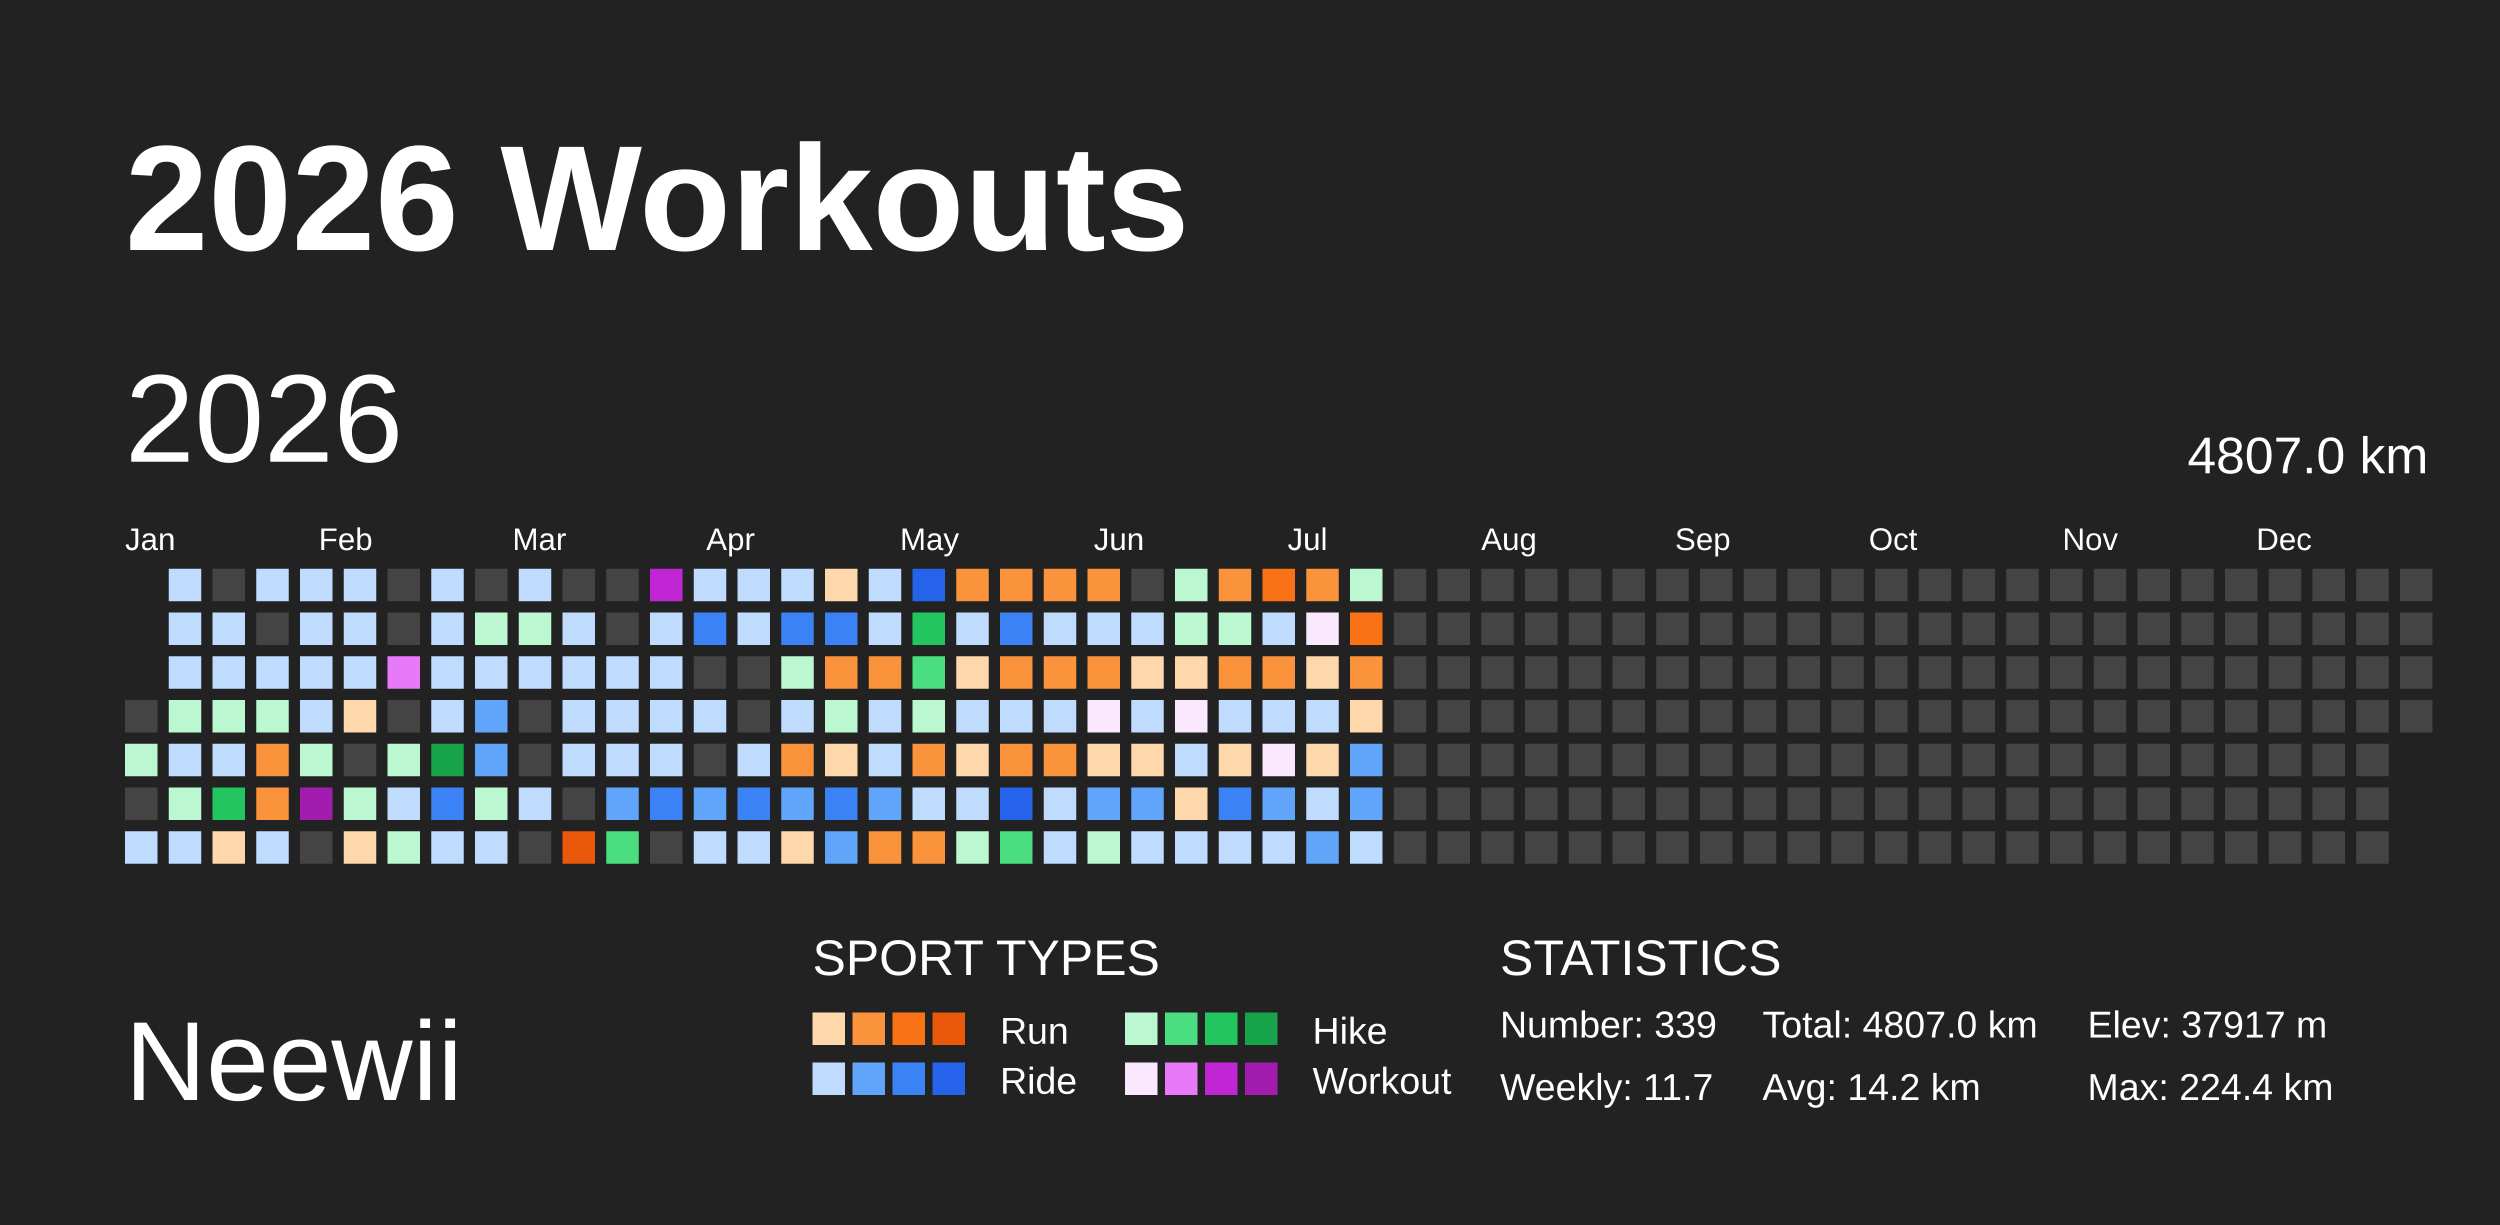
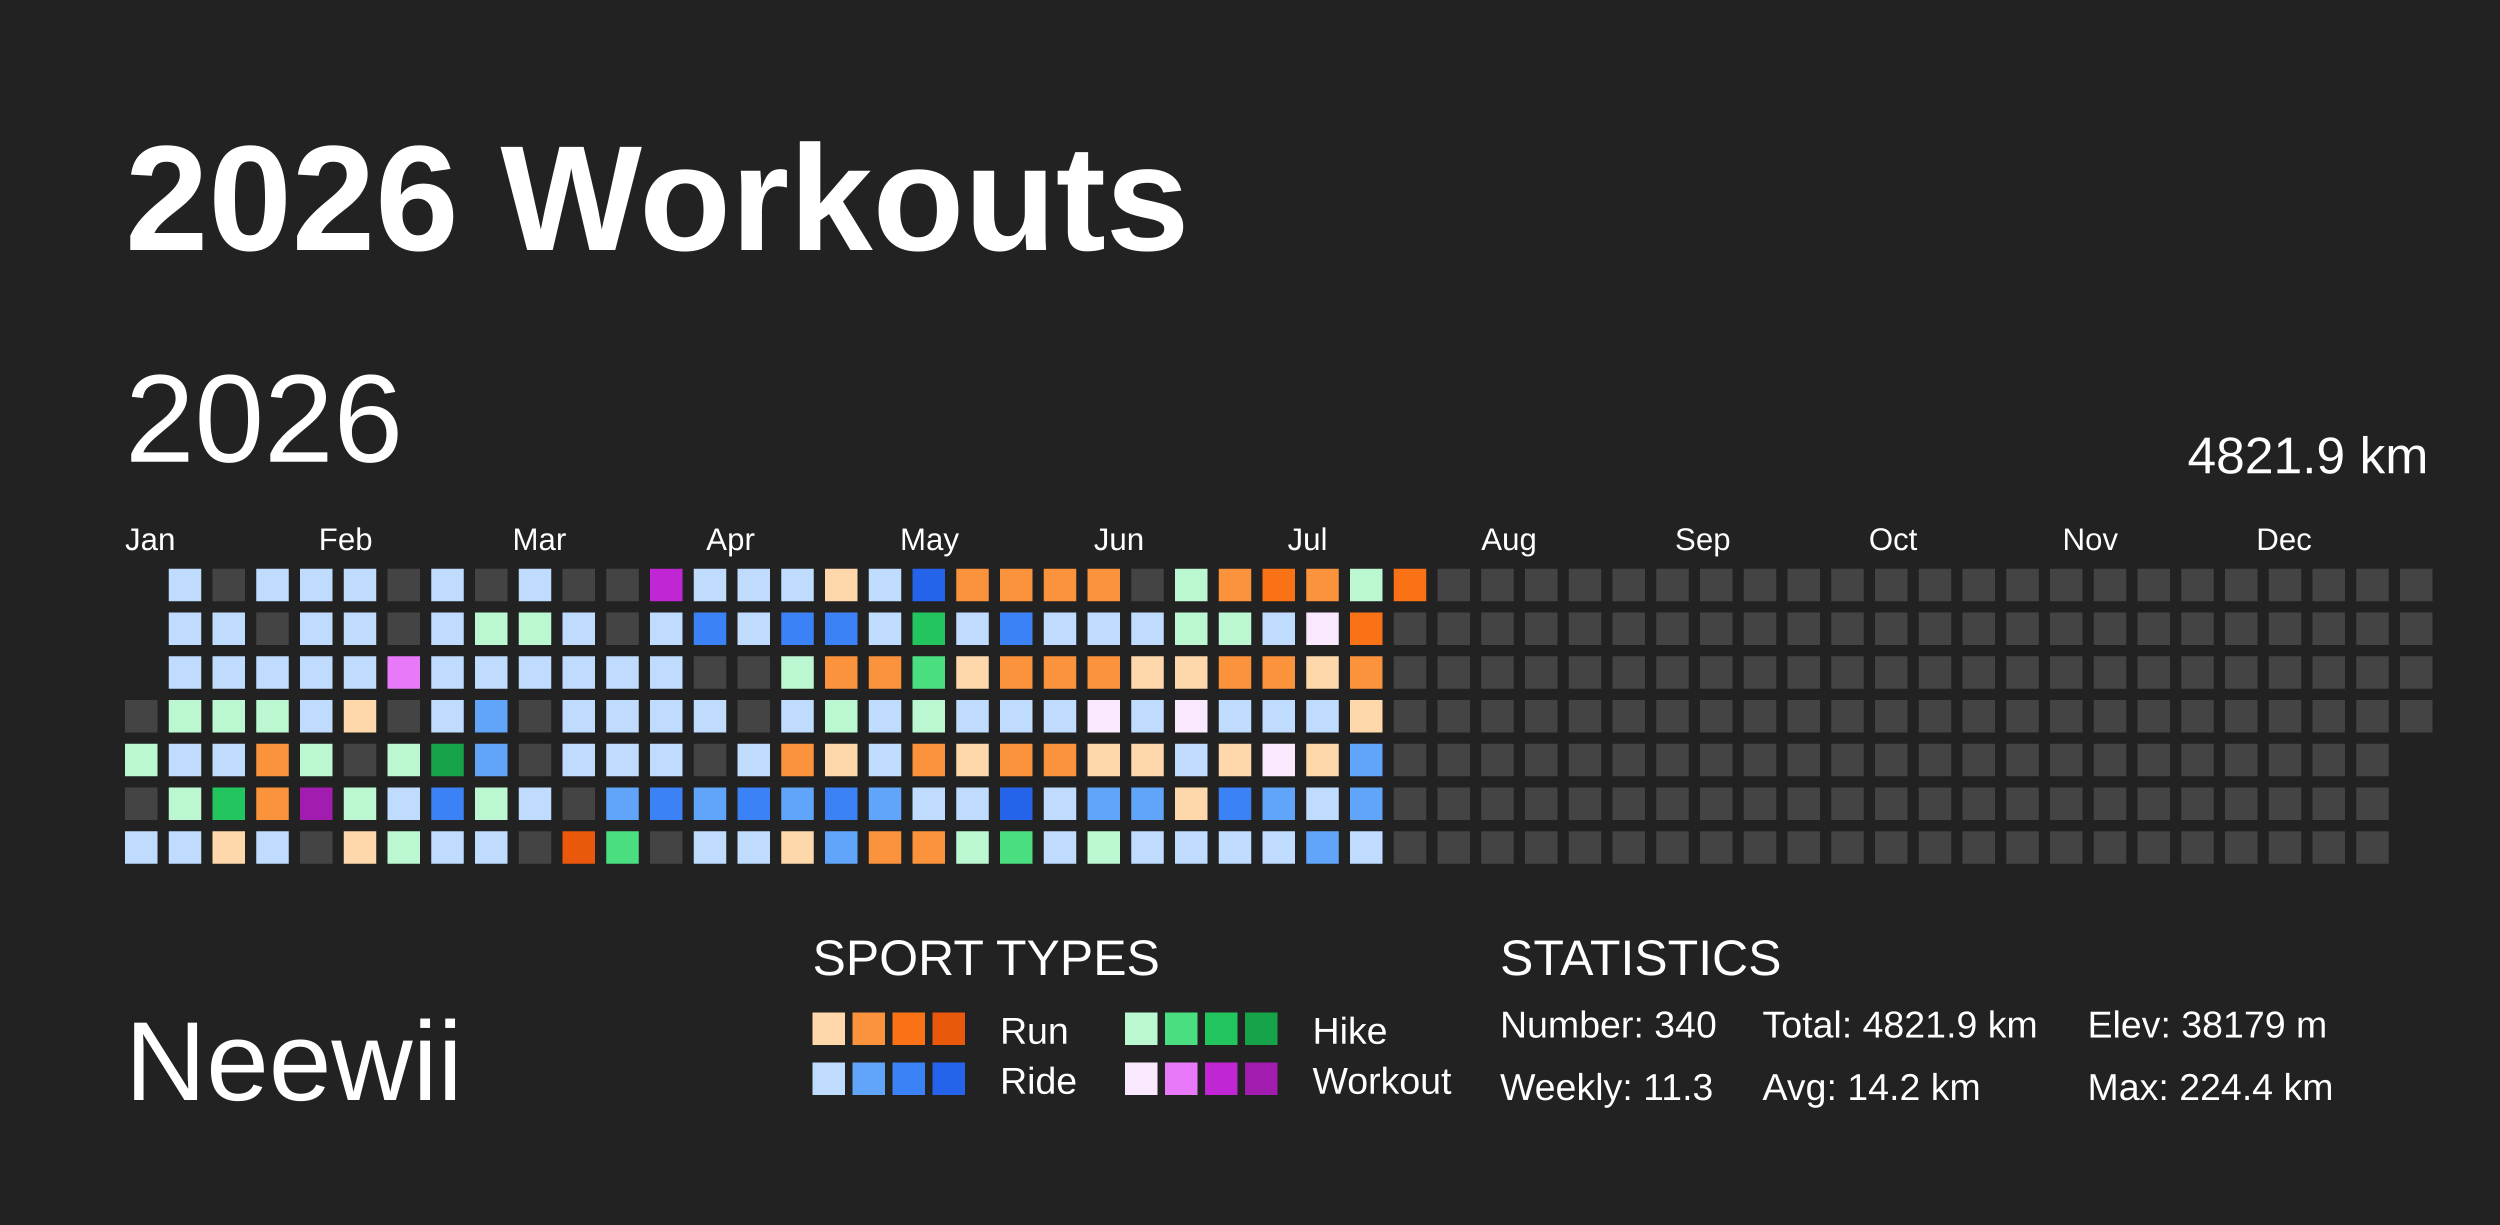
<svg xmlns="http://www.w3.org/2000/svg" baseProfile="full" height="98mm" version="1.1" viewBox="0,0,200,98" width="200mm">
  <defs />
  <rect fill="#222222" height="98" width="200" x="0" y="0" />
  <text fill="#FFFFFF" style="font-size:12px; font-family:Arial; font-weight:bold;" x="10" y="20">2026 Workouts</text>
  <text fill="#FFFFFF" style="font-size:9px; font-family:Arial" x="10" y="88">Neewii</text>
  <text fill="#FFFFFF" style="font-size:4px; font-family:Arial" x="65" y="78">SPORT TYPES</text>
  <rect fill="#fed7aa" height="2.6" width="2.6" x="65.0" y="81" />
  <rect fill="#fb923c" height="2.6" width="2.6" x="68.2" y="81" />
  <rect fill="#f97316" height="2.6" width="2.6" x="71.4" y="81" />
  <rect fill="#ea580c" height="2.6" width="2.6" x="74.6" y="81" />
  <text fill="#FFFFFF" style="font-size:3px; font-family:Arial" x="80" y="83.5">Run</text>
  <rect fill="#bbf7d0" height="2.6" width="2.6" x="90.0" y="81" />
  <rect fill="#4ade80" height="2.6" width="2.6" x="93.2" y="81" />
  <rect fill="#22c55e" height="2.6" width="2.6" x="96.4" y="81" />
  <rect fill="#16a34a" height="2.6" width="2.6" x="99.6" y="81" />
  <text fill="#FFFFFF" style="font-size:3px; font-family:Arial" x="105" y="83.5">Hike</text>
  <rect fill="#bfdbfe" height="2.6" width="2.6" x="65.0" y="85" />
  <rect fill="#60a5fa" height="2.6" width="2.6" x="68.2" y="85" />
  <rect fill="#3b82f6" height="2.6" width="2.6" x="71.4" y="85" />
  <rect fill="#2563eb" height="2.6" width="2.6" x="74.6" y="85" />
  <text fill="#FFFFFF" style="font-size:3px; font-family:Arial" x="80" y="87.5">Ride</text>
  <rect fill="#fae8ff" height="2.6" width="2.6" x="90.0" y="85" />
  <rect fill="#e879f9" height="2.6" width="2.6" x="93.2" y="85" />
  <rect fill="#c026d3" height="2.6" width="2.6" x="96.4" y="85" />
  <rect fill="#a21caf" height="2.6" width="2.6" x="99.6" y="85" />
  <text fill="#FFFFFF" style="font-size:3px; font-family:Arial" x="105" y="87.5">Workout</text>
  <text fill="#FFFFFF" style="font-size:4px; font-family:Arial" x="120" y="78">STATISTICS</text>
-   <text fill="#FFFFFF" style="font-size:3px; font-family:Arial" x="120" y="83">Number: 339</text>
-   <text fill="#FFFFFF" style="font-size:3px; font-family:Arial" x="120" y="88">Weekly: 11.7</text>
-   <text fill="#FFFFFF" style="font-size:3px; font-family:Arial" x="141" y="83">Total: 4807.0 km</text>
+   <text fill="#FFFFFF" style="font-size:3px; font-family:Arial" x="120" y="83">Number: 340</text>
+   <text fill="#FFFFFF" style="font-size:3px; font-family:Arial" x="120" y="88">Weekly: 11.3</text>
+   <text fill="#FFFFFF" style="font-size:3px; font-family:Arial" x="141" y="83">Total: 4821.9 km</text>
  <text fill="#FFFFFF" style="font-size:3px; font-family:Arial" x="141" y="88">Avg: 14.2 km</text>
-   <text fill="#FFFFFF" style="font-size:3px; font-family:Arial" x="167" y="83">Elev: 37917 m</text>
+   <text fill="#FFFFFF" style="font-size:3px; font-family:Arial" x="167" y="83">Elev: 38179 m</text>
  <text fill="#FFFFFF" style="font-size:3px; font-family:Arial" x="167" y="88">Max: 224.4 km</text>
  <text dominant-baseline="hanging" fill="#FFFFFF" style="font-size:10.0px; font-family:Arial;" x="10" y="30">2026</text>
-   <text dominant-baseline="hanging" fill="#FFFFFF" style="font-size:4.125px; font-family:Arial;" x="175" y="35">4807.0 km</text>
+   <text dominant-baseline="hanging" fill="#FFFFFF" style="font-size:4.125px; font-family:Arial;" x="175" y="35">4821.9 km</text>
  <text fill="#FFFFFF" style="font-size:2.5px; font-family:Arial" x="10.0" y="44">Jan</text>
  <text fill="#FFFFFF" style="font-size:2.5px; font-family:Arial" x="25.5" y="44">Feb</text>
  <text fill="#FFFFFF" style="font-size:2.5px; font-family:Arial" x="41.0" y="44">Mar</text>
  <text fill="#FFFFFF" style="font-size:2.5px; font-family:Arial" x="56.5" y="44">Apr</text>
  <text fill="#FFFFFF" style="font-size:2.5px; font-family:Arial" x="72.0" y="44">May</text>
  <text fill="#FFFFFF" style="font-size:2.5px; font-family:Arial" x="87.5" y="44">Jun</text>
  <text fill="#FFFFFF" style="font-size:2.5px; font-family:Arial" x="103.0" y="44">Jul</text>
  <text fill="#FFFFFF" style="font-size:2.5px; font-family:Arial" x="118.5" y="44">Aug</text>
  <text fill="#FFFFFF" style="font-size:2.5px; font-family:Arial" x="134.0" y="44">Sep</text>
  <text fill="#FFFFFF" style="font-size:2.5px; font-family:Arial" x="149.5" y="44">Oct</text>
  <text fill="#FFFFFF" style="font-size:2.5px; font-family:Arial" x="165.0" y="44">Nov</text>
  <text fill="#FFFFFF" style="font-size:2.5px; font-family:Arial" x="180.5" y="44">Dec</text>
  <rect fill="#444444" height="2.6" width="2.6" x="10.0" y="56.0" />
  <rect fill="#bbf7d0" height="2.6" width="2.6" x="10.0" y="59.5" />
  <rect fill="#444444" height="2.6" width="2.6" x="10.0" y="63.0" />
  <rect fill="#bfdbfe" height="2.6" width="2.6" x="10.0" y="66.5" />
  <rect fill="#bfdbfe" height="2.6" width="2.6" x="13.5" y="45.5" />
  <rect fill="#bfdbfe" height="2.6" width="2.6" x="13.5" y="49.0" />
  <rect fill="#bfdbfe" height="2.6" width="2.6" x="13.5" y="52.5" />
  <rect fill="#bbf7d0" height="2.6" width="2.6" x="13.5" y="56.0" />
  <rect fill="#bfdbfe" height="2.6" width="2.6" x="13.5" y="59.5" />
  <rect fill="#bbf7d0" height="2.6" width="2.6" x="13.5" y="63.0" />
  <rect fill="#bfdbfe" height="2.6" width="2.6" x="13.5" y="66.5" />
  <rect fill="#444444" height="2.6" width="2.6" x="17.0" y="45.5" />
  <rect fill="#bfdbfe" height="2.6" width="2.6" x="17.0" y="49.0" />
  <rect fill="#bfdbfe" height="2.6" width="2.6" x="17.0" y="52.5" />
  <rect fill="#bbf7d0" height="2.6" width="2.6" x="17.0" y="56.0" />
  <rect fill="#bfdbfe" height="2.6" width="2.6" x="17.0" y="59.5" />
  <rect fill="#22c55e" height="2.6" width="2.6" x="17.0" y="63.0" />
  <rect fill="#fed7aa" height="2.6" width="2.6" x="17.0" y="66.5" />
  <rect fill="#bfdbfe" height="2.6" width="2.6" x="20.5" y="45.5" />
  <rect fill="#444444" height="2.6" width="2.6" x="20.5" y="49.0" />
  <rect fill="#bfdbfe" height="2.6" width="2.6" x="20.5" y="52.5" />
  <rect fill="#bbf7d0" height="2.6" width="2.6" x="20.5" y="56.0" />
  <rect fill="#fb923c" height="2.6" width="2.6" x="20.5" y="59.5" />
  <rect fill="#fb923c" height="2.6" width="2.6" x="20.5" y="63.0" />
  <rect fill="#bfdbfe" height="2.6" width="2.6" x="20.5" y="66.5" />
  <rect fill="#bfdbfe" height="2.6" width="2.6" x="24.0" y="45.5" />
  <rect fill="#bfdbfe" height="2.6" width="2.6" x="24.0" y="49.0" />
  <rect fill="#bfdbfe" height="2.6" width="2.6" x="24.0" y="52.5" />
  <rect fill="#bfdbfe" height="2.6" width="2.6" x="24.0" y="56.0" />
  <rect fill="#bbf7d0" height="2.6" width="2.6" x="24.0" y="59.5" />
  <rect fill="#a21caf" height="2.6" width="2.6" x="24.0" y="63.0" />
  <rect fill="#444444" height="2.6" width="2.6" x="24.0" y="66.5" />
  <rect fill="#bfdbfe" height="2.6" width="2.6" x="27.5" y="45.5" />
  <rect fill="#bfdbfe" height="2.6" width="2.6" x="27.5" y="49.0" />
  <rect fill="#bfdbfe" height="2.6" width="2.6" x="27.5" y="52.5" />
  <rect fill="#fed7aa" height="2.6" width="2.6" x="27.5" y="56.0" />
  <rect fill="#444444" height="2.6" width="2.6" x="27.5" y="59.5" />
  <rect fill="#bbf7d0" height="2.6" width="2.6" x="27.5" y="63.0" />
  <rect fill="#fed7aa" height="2.6" width="2.6" x="27.5" y="66.5" />
  <rect fill="#444444" height="2.6" width="2.6" x="31.0" y="45.5" />
  <rect fill="#444444" height="2.6" width="2.6" x="31.0" y="49.0" />
  <rect fill="#e879f9" height="2.6" width="2.6" x="31.0" y="52.5" />
  <rect fill="#444444" height="2.6" width="2.6" x="31.0" y="56.0" />
  <rect fill="#bbf7d0" height="2.6" width="2.6" x="31.0" y="59.5" />
  <rect fill="#bfdbfe" height="2.6" width="2.6" x="31.0" y="63.0" />
  <rect fill="#bbf7d0" height="2.6" width="2.6" x="31.0" y="66.5" />
  <rect fill="#bfdbfe" height="2.6" width="2.6" x="34.5" y="45.5" />
  <rect fill="#bfdbfe" height="2.6" width="2.6" x="34.5" y="49.0" />
  <rect fill="#bfdbfe" height="2.6" width="2.6" x="34.5" y="52.5" />
  <rect fill="#bfdbfe" height="2.6" width="2.6" x="34.5" y="56.0" />
  <rect fill="#16a34a" height="2.6" width="2.6" x="34.5" y="59.5" />
  <rect fill="#3b82f6" height="2.6" width="2.6" x="34.5" y="63.0" />
  <rect fill="#bfdbfe" height="2.6" width="2.6" x="34.5" y="66.5" />
  <rect fill="#444444" height="2.6" width="2.6" x="38.0" y="45.5" />
  <rect fill="#bbf7d0" height="2.6" width="2.6" x="38.0" y="49.0" />
  <rect fill="#bfdbfe" height="2.6" width="2.6" x="38.0" y="52.5" />
  <rect fill="#60a5fa" height="2.6" width="2.6" x="38.0" y="56.0" />
  <rect fill="#60a5fa" height="2.6" width="2.6" x="38.0" y="59.5" />
  <rect fill="#bbf7d0" height="2.6" width="2.6" x="38.0" y="63.0" />
  <rect fill="#bfdbfe" height="2.6" width="2.6" x="38.0" y="66.5" />
  <rect fill="#bfdbfe" height="2.6" width="2.6" x="41.5" y="45.5" />
  <rect fill="#bbf7d0" height="2.6" width="2.6" x="41.5" y="49.0" />
  <rect fill="#bfdbfe" height="2.6" width="2.6" x="41.5" y="52.5" />
  <rect fill="#444444" height="2.6" width="2.6" x="41.5" y="56.0" />
  <rect fill="#444444" height="2.6" width="2.6" x="41.5" y="59.5" />
  <rect fill="#bfdbfe" height="2.6" width="2.6" x="41.5" y="63.0" />
  <rect fill="#444444" height="2.6" width="2.6" x="41.5" y="66.5" />
  <rect fill="#444444" height="2.6" width="2.6" x="45.0" y="45.5" />
  <rect fill="#bfdbfe" height="2.6" width="2.6" x="45.0" y="49.0" />
  <rect fill="#bfdbfe" height="2.6" width="2.6" x="45.0" y="52.5" />
  <rect fill="#bfdbfe" height="2.6" width="2.6" x="45.0" y="56.0" />
  <rect fill="#bfdbfe" height="2.6" width="2.6" x="45.0" y="59.5" />
  <rect fill="#444444" height="2.6" width="2.6" x="45.0" y="63.0" />
  <rect fill="#ea580c" height="2.6" width="2.6" x="45.0" y="66.5" />
  <rect fill="#444444" height="2.6" width="2.6" x="48.5" y="45.5" />
  <rect fill="#444444" height="2.6" width="2.6" x="48.5" y="49.0" />
  <rect fill="#bfdbfe" height="2.6" width="2.6" x="48.5" y="52.5" />
  <rect fill="#bfdbfe" height="2.6" width="2.6" x="48.5" y="56.0" />
  <rect fill="#bfdbfe" height="2.6" width="2.6" x="48.5" y="59.5" />
  <rect fill="#60a5fa" height="2.6" width="2.6" x="48.5" y="63.0" />
  <rect fill="#4ade80" height="2.6" width="2.6" x="48.5" y="66.5" />
  <rect fill="#c026d3" height="2.6" width="2.6" x="52.0" y="45.5" />
  <rect fill="#bfdbfe" height="2.6" width="2.6" x="52.0" y="49.0" />
  <rect fill="#bfdbfe" height="2.6" width="2.6" x="52.0" y="52.5" />
  <rect fill="#bfdbfe" height="2.6" width="2.6" x="52.0" y="56.0" />
  <rect fill="#bfdbfe" height="2.6" width="2.6" x="52.0" y="59.5" />
  <rect fill="#3b82f6" height="2.6" width="2.6" x="52.0" y="63.0" />
  <rect fill="#444444" height="2.6" width="2.6" x="52.0" y="66.5" />
  <rect fill="#bfdbfe" height="2.6" width="2.6" x="55.5" y="45.5" />
  <rect fill="#3b82f6" height="2.6" width="2.6" x="55.5" y="49.0" />
  <rect fill="#444444" height="2.6" width="2.6" x="55.5" y="52.5" />
  <rect fill="#bfdbfe" height="2.6" width="2.6" x="55.5" y="56.0" />
  <rect fill="#444444" height="2.6" width="2.6" x="55.5" y="59.5" />
  <rect fill="#60a5fa" height="2.6" width="2.6" x="55.5" y="63.0" />
  <rect fill="#bfdbfe" height="2.6" width="2.6" x="55.5" y="66.5" />
  <rect fill="#bfdbfe" height="2.6" width="2.6" x="59.0" y="45.5" />
  <rect fill="#bfdbfe" height="2.6" width="2.6" x="59.0" y="49.0" />
  <rect fill="#444444" height="2.6" width="2.6" x="59.0" y="52.5" />
  <rect fill="#444444" height="2.6" width="2.6" x="59.0" y="56.0" />
  <rect fill="#bfdbfe" height="2.6" width="2.6" x="59.0" y="59.5" />
  <rect fill="#3b82f6" height="2.6" width="2.6" x="59.0" y="63.0" />
  <rect fill="#bfdbfe" height="2.6" width="2.6" x="59.0" y="66.5" />
  <rect fill="#bfdbfe" height="2.6" width="2.6" x="62.5" y="45.5" />
  <rect fill="#3b82f6" height="2.6" width="2.6" x="62.5" y="49.0" />
  <rect fill="#bbf7d0" height="2.6" width="2.6" x="62.5" y="52.5" />
  <rect fill="#bfdbfe" height="2.6" width="2.6" x="62.5" y="56.0" />
  <rect fill="#fb923c" height="2.6" width="2.6" x="62.5" y="59.5" />
  <rect fill="#60a5fa" height="2.6" width="2.6" x="62.5" y="63.0" />
  <rect fill="#fed7aa" height="2.6" width="2.6" x="62.5" y="66.5" />
  <rect fill="#fed7aa" height="2.6" width="2.6" x="66.0" y="45.5" />
  <rect fill="#3b82f6" height="2.6" width="2.6" x="66.0" y="49.0" />
  <rect fill="#fb923c" height="2.6" width="2.6" x="66.0" y="52.5" />
  <rect fill="#bbf7d0" height="2.6" width="2.6" x="66.0" y="56.0" />
  <rect fill="#fed7aa" height="2.6" width="2.6" x="66.0" y="59.5" />
  <rect fill="#3b82f6" height="2.6" width="2.6" x="66.0" y="63.0" />
  <rect fill="#60a5fa" height="2.6" width="2.6" x="66.0" y="66.5" />
  <rect fill="#bfdbfe" height="2.6" width="2.6" x="69.5" y="45.5" />
  <rect fill="#bfdbfe" height="2.6" width="2.6" x="69.5" y="49.0" />
  <rect fill="#fb923c" height="2.6" width="2.6" x="69.5" y="52.5" />
  <rect fill="#bfdbfe" height="2.6" width="2.6" x="69.5" y="56.0" />
  <rect fill="#bfdbfe" height="2.6" width="2.6" x="69.5" y="59.5" />
  <rect fill="#60a5fa" height="2.6" width="2.6" x="69.5" y="63.0" />
  <rect fill="#fb923c" height="2.6" width="2.6" x="69.5" y="66.5" />
  <rect fill="#2563eb" height="2.6" width="2.6" x="73.0" y="45.5" />
  <rect fill="#22c55e" height="2.6" width="2.6" x="73.0" y="49.0" />
  <rect fill="#4ade80" height="2.6" width="2.6" x="73.0" y="52.5" />
  <rect fill="#bbf7d0" height="2.6" width="2.6" x="73.0" y="56.0" />
  <rect fill="#fb923c" height="2.6" width="2.6" x="73.0" y="59.5" />
  <rect fill="#bfdbfe" height="2.6" width="2.6" x="73.0" y="63.0" />
  <rect fill="#fb923c" height="2.6" width="2.6" x="73.0" y="66.5" />
  <rect fill="#fb923c" height="2.6" width="2.6" x="76.5" y="45.5" />
  <rect fill="#bfdbfe" height="2.6" width="2.6" x="76.5" y="49.0" />
  <rect fill="#fed7aa" height="2.6" width="2.6" x="76.5" y="52.5" />
  <rect fill="#bfdbfe" height="2.6" width="2.6" x="76.5" y="56.0" />
  <rect fill="#fed7aa" height="2.6" width="2.6" x="76.5" y="59.5" />
  <rect fill="#bfdbfe" height="2.6" width="2.6" x="76.5" y="63.0" />
  <rect fill="#bbf7d0" height="2.6" width="2.6" x="76.5" y="66.5" />
  <rect fill="#fb923c" height="2.6" width="2.6" x="80.0" y="45.5" />
  <rect fill="#3b82f6" height="2.6" width="2.6" x="80.0" y="49.0" />
  <rect fill="#fb923c" height="2.6" width="2.6" x="80.0" y="52.5" />
  <rect fill="#bfdbfe" height="2.6" width="2.6" x="80.0" y="56.0" />
  <rect fill="#fb923c" height="2.6" width="2.6" x="80.0" y="59.5" />
  <rect fill="#2563eb" height="2.6" width="2.6" x="80.0" y="63.0" />
  <rect fill="#4ade80" height="2.6" width="2.6" x="80.0" y="66.5" />
  <rect fill="#fb923c" height="2.6" width="2.6" x="83.5" y="45.5" />
  <rect fill="#bfdbfe" height="2.6" width="2.6" x="83.5" y="49.0" />
  <rect fill="#fb923c" height="2.6" width="2.6" x="83.5" y="52.5" />
  <rect fill="#bfdbfe" height="2.6" width="2.6" x="83.5" y="56.0" />
  <rect fill="#fb923c" height="2.6" width="2.6" x="83.5" y="59.5" />
  <rect fill="#bfdbfe" height="2.6" width="2.6" x="83.5" y="63.0" />
  <rect fill="#bfdbfe" height="2.6" width="2.6" x="83.5" y="66.5" />
  <rect fill="#fb923c" height="2.6" width="2.6" x="87.0" y="45.5" />
  <rect fill="#bfdbfe" height="2.6" width="2.6" x="87.0" y="49.0" />
  <rect fill="#fb923c" height="2.6" width="2.6" x="87.0" y="52.5" />
  <rect fill="#fae8ff" height="2.6" width="2.6" x="87.0" y="56.0" />
  <rect fill="#fed7aa" height="2.6" width="2.6" x="87.0" y="59.5" />
  <rect fill="#60a5fa" height="2.6" width="2.6" x="87.0" y="63.0" />
  <rect fill="#bbf7d0" height="2.6" width="2.6" x="87.0" y="66.5" />
  <rect fill="#444444" height="2.6" width="2.6" x="90.5" y="45.5" />
  <rect fill="#bfdbfe" height="2.6" width="2.6" x="90.5" y="49.0" />
  <rect fill="#fed7aa" height="2.6" width="2.6" x="90.5" y="52.5" />
  <rect fill="#bfdbfe" height="2.6" width="2.6" x="90.5" y="56.0" />
  <rect fill="#fed7aa" height="2.6" width="2.6" x="90.5" y="59.5" />
  <rect fill="#60a5fa" height="2.6" width="2.6" x="90.5" y="63.0" />
  <rect fill="#bfdbfe" height="2.6" width="2.6" x="90.5" y="66.5" />
  <rect fill="#bbf7d0" height="2.6" width="2.6" x="94.0" y="45.5" />
  <rect fill="#bbf7d0" height="2.6" width="2.6" x="94.0" y="49.0" />
  <rect fill="#fed7aa" height="2.6" width="2.6" x="94.0" y="52.5" />
  <rect fill="#fae8ff" height="2.6" width="2.6" x="94.0" y="56.0" />
  <rect fill="#bfdbfe" height="2.6" width="2.6" x="94.0" y="59.5" />
  <rect fill="#fed7aa" height="2.6" width="2.6" x="94.0" y="63.0" />
  <rect fill="#bfdbfe" height="2.6" width="2.6" x="94.0" y="66.5" />
  <rect fill="#fb923c" height="2.6" width="2.6" x="97.5" y="45.5" />
  <rect fill="#bbf7d0" height="2.6" width="2.6" x="97.5" y="49.0" />
  <rect fill="#fb923c" height="2.6" width="2.6" x="97.5" y="52.5" />
  <rect fill="#bfdbfe" height="2.6" width="2.6" x="97.5" y="56.0" />
  <rect fill="#fed7aa" height="2.6" width="2.6" x="97.5" y="59.5" />
  <rect fill="#3b82f6" height="2.6" width="2.6" x="97.5" y="63.0" />
  <rect fill="#bfdbfe" height="2.6" width="2.6" x="97.5" y="66.5" />
  <rect fill="#f97316" height="2.6" width="2.6" x="101.0" y="45.5" />
  <rect fill="#bfdbfe" height="2.6" width="2.6" x="101.0" y="49.0" />
  <rect fill="#fb923c" height="2.6" width="2.6" x="101.0" y="52.5" />
  <rect fill="#bfdbfe" height="2.6" width="2.6" x="101.0" y="56.0" />
  <rect fill="#fae8ff" height="2.6" width="2.6" x="101.0" y="59.5" />
  <rect fill="#60a5fa" height="2.6" width="2.6" x="101.0" y="63.0" />
  <rect fill="#bfdbfe" height="2.6" width="2.6" x="101.0" y="66.5" />
  <rect fill="#fb923c" height="2.6" width="2.6" x="104.5" y="45.5" />
  <rect fill="#fae8ff" height="2.6" width="2.6" x="104.5" y="49.0" />
  <rect fill="#fed7aa" height="2.6" width="2.6" x="104.5" y="52.5" />
  <rect fill="#bfdbfe" height="2.6" width="2.6" x="104.5" y="56.0" />
  <rect fill="#fed7aa" height="2.6" width="2.6" x="104.5" y="59.5" />
  <rect fill="#bfdbfe" height="2.6" width="2.6" x="104.5" y="63.0" />
  <rect fill="#60a5fa" height="2.6" width="2.6" x="104.5" y="66.5" />
  <rect fill="#bbf7d0" height="2.6" width="2.6" x="108.0" y="45.5" />
  <rect fill="#f97316" height="2.6" width="2.6" x="108.0" y="49.0" />
  <rect fill="#fb923c" height="2.6" width="2.6" x="108.0" y="52.5" />
  <rect fill="#fed7aa" height="2.6" width="2.6" x="108.0" y="56.0" />
  <rect fill="#60a5fa" height="2.6" width="2.6" x="108.0" y="59.5" />
  <rect fill="#60a5fa" height="2.6" width="2.6" x="108.0" y="63.0" />
  <rect fill="#bfdbfe" height="2.6" width="2.6" x="108.0" y="66.5" />
-   <rect fill="#444444" height="2.6" width="2.6" x="111.5" y="45.5" />
+   <rect fill="#f97316" height="2.6" width="2.6" x="111.5" y="45.5" />
  <rect fill="#444444" height="2.6" width="2.6" x="111.5" y="49.0" />
  <rect fill="#444444" height="2.6" width="2.6" x="111.5" y="52.5" />
  <rect fill="#444444" height="2.6" width="2.6" x="111.5" y="56.0" />
  <rect fill="#444444" height="2.6" width="2.6" x="111.5" y="59.5" />
  <rect fill="#444444" height="2.6" width="2.6" x="111.5" y="63.0" />
  <rect fill="#444444" height="2.6" width="2.6" x="111.5" y="66.5" />
  <rect fill="#444444" height="2.6" width="2.6" x="115.0" y="45.5" />
  <rect fill="#444444" height="2.6" width="2.6" x="115.0" y="49.0" />
  <rect fill="#444444" height="2.6" width="2.6" x="115.0" y="52.5" />
  <rect fill="#444444" height="2.6" width="2.6" x="115.0" y="56.0" />
  <rect fill="#444444" height="2.6" width="2.6" x="115.0" y="59.5" />
  <rect fill="#444444" height="2.6" width="2.6" x="115.0" y="63.0" />
  <rect fill="#444444" height="2.6" width="2.6" x="115.0" y="66.5" />
  <rect fill="#444444" height="2.6" width="2.6" x="118.5" y="45.5" />
  <rect fill="#444444" height="2.6" width="2.6" x="118.5" y="49.0" />
  <rect fill="#444444" height="2.6" width="2.6" x="118.5" y="52.5" />
  <rect fill="#444444" height="2.6" width="2.6" x="118.5" y="56.0" />
  <rect fill="#444444" height="2.6" width="2.6" x="118.5" y="59.5" />
  <rect fill="#444444" height="2.6" width="2.6" x="118.5" y="63.0" />
  <rect fill="#444444" height="2.6" width="2.6" x="118.5" y="66.5" />
  <rect fill="#444444" height="2.6" width="2.6" x="122.0" y="45.5" />
  <rect fill="#444444" height="2.6" width="2.6" x="122.0" y="49.0" />
  <rect fill="#444444" height="2.6" width="2.6" x="122.0" y="52.5" />
  <rect fill="#444444" height="2.6" width="2.6" x="122.0" y="56.0" />
  <rect fill="#444444" height="2.6" width="2.6" x="122.0" y="59.5" />
  <rect fill="#444444" height="2.6" width="2.6" x="122.0" y="63.0" />
  <rect fill="#444444" height="2.6" width="2.6" x="122.0" y="66.5" />
  <rect fill="#444444" height="2.6" width="2.6" x="125.5" y="45.5" />
  <rect fill="#444444" height="2.6" width="2.6" x="125.5" y="49.0" />
  <rect fill="#444444" height="2.6" width="2.6" x="125.5" y="52.5" />
  <rect fill="#444444" height="2.6" width="2.6" x="125.5" y="56.0" />
  <rect fill="#444444" height="2.6" width="2.6" x="125.5" y="59.5" />
  <rect fill="#444444" height="2.6" width="2.6" x="125.5" y="63.0" />
  <rect fill="#444444" height="2.6" width="2.6" x="125.5" y="66.5" />
  <rect fill="#444444" height="2.6" width="2.6" x="129.0" y="45.5" />
  <rect fill="#444444" height="2.6" width="2.6" x="129.0" y="49.0" />
  <rect fill="#444444" height="2.6" width="2.6" x="129.0" y="52.5" />
  <rect fill="#444444" height="2.6" width="2.6" x="129.0" y="56.0" />
  <rect fill="#444444" height="2.6" width="2.6" x="129.0" y="59.5" />
  <rect fill="#444444" height="2.6" width="2.6" x="129.0" y="63.0" />
  <rect fill="#444444" height="2.6" width="2.6" x="129.0" y="66.5" />
  <rect fill="#444444" height="2.6" width="2.6" x="132.5" y="45.5" />
  <rect fill="#444444" height="2.6" width="2.6" x="132.5" y="49.0" />
  <rect fill="#444444" height="2.6" width="2.6" x="132.5" y="52.5" />
  <rect fill="#444444" height="2.6" width="2.6" x="132.5" y="56.0" />
  <rect fill="#444444" height="2.6" width="2.6" x="132.5" y="59.5" />
  <rect fill="#444444" height="2.6" width="2.6" x="132.5" y="63.0" />
  <rect fill="#444444" height="2.6" width="2.6" x="132.5" y="66.5" />
  <rect fill="#444444" height="2.6" width="2.6" x="136.0" y="45.5" />
  <rect fill="#444444" height="2.6" width="2.6" x="136.0" y="49.0" />
  <rect fill="#444444" height="2.6" width="2.6" x="136.0" y="52.5" />
  <rect fill="#444444" height="2.6" width="2.6" x="136.0" y="56.0" />
  <rect fill="#444444" height="2.6" width="2.6" x="136.0" y="59.5" />
  <rect fill="#444444" height="2.6" width="2.6" x="136.0" y="63.0" />
  <rect fill="#444444" height="2.6" width="2.6" x="136.0" y="66.5" />
  <rect fill="#444444" height="2.6" width="2.6" x="139.5" y="45.5" />
  <rect fill="#444444" height="2.6" width="2.6" x="139.5" y="49.0" />
  <rect fill="#444444" height="2.6" width="2.6" x="139.5" y="52.5" />
  <rect fill="#444444" height="2.6" width="2.6" x="139.5" y="56.0" />
  <rect fill="#444444" height="2.6" width="2.6" x="139.5" y="59.5" />
  <rect fill="#444444" height="2.6" width="2.6" x="139.5" y="63.0" />
  <rect fill="#444444" height="2.6" width="2.6" x="139.5" y="66.5" />
  <rect fill="#444444" height="2.6" width="2.6" x="143.0" y="45.5" />
  <rect fill="#444444" height="2.6" width="2.6" x="143.0" y="49.0" />
  <rect fill="#444444" height="2.6" width="2.6" x="143.0" y="52.5" />
  <rect fill="#444444" height="2.6" width="2.6" x="143.0" y="56.0" />
  <rect fill="#444444" height="2.6" width="2.6" x="143.0" y="59.5" />
  <rect fill="#444444" height="2.6" width="2.6" x="143.0" y="63.0" />
  <rect fill="#444444" height="2.6" width="2.6" x="143.0" y="66.5" />
  <rect fill="#444444" height="2.6" width="2.6" x="146.5" y="45.5" />
  <rect fill="#444444" height="2.6" width="2.6" x="146.5" y="49.0" />
  <rect fill="#444444" height="2.6" width="2.6" x="146.5" y="52.5" />
  <rect fill="#444444" height="2.6" width="2.6" x="146.5" y="56.0" />
  <rect fill="#444444" height="2.6" width="2.6" x="146.5" y="59.5" />
  <rect fill="#444444" height="2.6" width="2.6" x="146.5" y="63.0" />
  <rect fill="#444444" height="2.6" width="2.6" x="146.5" y="66.5" />
  <rect fill="#444444" height="2.6" width="2.6" x="150.0" y="45.5" />
  <rect fill="#444444" height="2.6" width="2.6" x="150.0" y="49.0" />
  <rect fill="#444444" height="2.6" width="2.6" x="150.0" y="52.5" />
  <rect fill="#444444" height="2.6" width="2.6" x="150.0" y="56.0" />
  <rect fill="#444444" height="2.6" width="2.6" x="150.0" y="59.5" />
  <rect fill="#444444" height="2.6" width="2.6" x="150.0" y="63.0" />
  <rect fill="#444444" height="2.6" width="2.6" x="150.0" y="66.5" />
  <rect fill="#444444" height="2.6" width="2.6" x="153.5" y="45.5" />
  <rect fill="#444444" height="2.6" width="2.6" x="153.5" y="49.0" />
  <rect fill="#444444" height="2.6" width="2.6" x="153.5" y="52.5" />
  <rect fill="#444444" height="2.6" width="2.6" x="153.5" y="56.0" />
  <rect fill="#444444" height="2.6" width="2.6" x="153.5" y="59.5" />
  <rect fill="#444444" height="2.6" width="2.6" x="153.5" y="63.0" />
  <rect fill="#444444" height="2.6" width="2.6" x="153.5" y="66.5" />
  <rect fill="#444444" height="2.6" width="2.6" x="157.0" y="45.5" />
  <rect fill="#444444" height="2.6" width="2.6" x="157.0" y="49.0" />
  <rect fill="#444444" height="2.6" width="2.6" x="157.0" y="52.5" />
  <rect fill="#444444" height="2.6" width="2.6" x="157.0" y="56.0" />
  <rect fill="#444444" height="2.6" width="2.6" x="157.0" y="59.5" />
  <rect fill="#444444" height="2.6" width="2.6" x="157.0" y="63.0" />
  <rect fill="#444444" height="2.6" width="2.6" x="157.0" y="66.5" />
  <rect fill="#444444" height="2.6" width="2.6" x="160.5" y="45.5" />
  <rect fill="#444444" height="2.6" width="2.6" x="160.5" y="49.0" />
  <rect fill="#444444" height="2.6" width="2.6" x="160.5" y="52.5" />
  <rect fill="#444444" height="2.6" width="2.6" x="160.5" y="56.0" />
  <rect fill="#444444" height="2.6" width="2.6" x="160.5" y="59.5" />
  <rect fill="#444444" height="2.6" width="2.6" x="160.5" y="63.0" />
  <rect fill="#444444" height="2.6" width="2.6" x="160.5" y="66.5" />
  <rect fill="#444444" height="2.6" width="2.6" x="164.0" y="45.5" />
  <rect fill="#444444" height="2.6" width="2.6" x="164.0" y="49.0" />
  <rect fill="#444444" height="2.6" width="2.6" x="164.0" y="52.5" />
  <rect fill="#444444" height="2.6" width="2.6" x="164.0" y="56.0" />
  <rect fill="#444444" height="2.6" width="2.6" x="164.0" y="59.5" />
  <rect fill="#444444" height="2.6" width="2.6" x="164.0" y="63.0" />
  <rect fill="#444444" height="2.6" width="2.6" x="164.0" y="66.5" />
  <rect fill="#444444" height="2.6" width="2.6" x="167.5" y="45.5" />
  <rect fill="#444444" height="2.6" width="2.6" x="167.5" y="49.0" />
  <rect fill="#444444" height="2.6" width="2.6" x="167.5" y="52.5" />
  <rect fill="#444444" height="2.6" width="2.6" x="167.5" y="56.0" />
  <rect fill="#444444" height="2.6" width="2.6" x="167.5" y="59.5" />
  <rect fill="#444444" height="2.6" width="2.6" x="167.5" y="63.0" />
  <rect fill="#444444" height="2.6" width="2.6" x="167.5" y="66.5" />
  <rect fill="#444444" height="2.6" width="2.6" x="171.0" y="45.5" />
  <rect fill="#444444" height="2.6" width="2.6" x="171.0" y="49.0" />
  <rect fill="#444444" height="2.6" width="2.6" x="171.0" y="52.5" />
  <rect fill="#444444" height="2.6" width="2.6" x="171.0" y="56.0" />
  <rect fill="#444444" height="2.6" width="2.6" x="171.0" y="59.5" />
  <rect fill="#444444" height="2.6" width="2.6" x="171.0" y="63.0" />
  <rect fill="#444444" height="2.6" width="2.6" x="171.0" y="66.5" />
  <rect fill="#444444" height="2.6" width="2.6" x="174.5" y="45.5" />
  <rect fill="#444444" height="2.6" width="2.6" x="174.5" y="49.0" />
  <rect fill="#444444" height="2.6" width="2.6" x="174.5" y="52.5" />
  <rect fill="#444444" height="2.6" width="2.6" x="174.5" y="56.0" />
  <rect fill="#444444" height="2.6" width="2.6" x="174.5" y="59.5" />
  <rect fill="#444444" height="2.6" width="2.6" x="174.5" y="63.0" />
  <rect fill="#444444" height="2.6" width="2.6" x="174.5" y="66.5" />
  <rect fill="#444444" height="2.6" width="2.6" x="178.0" y="45.5" />
  <rect fill="#444444" height="2.6" width="2.6" x="178.0" y="49.0" />
  <rect fill="#444444" height="2.6" width="2.6" x="178.0" y="52.5" />
  <rect fill="#444444" height="2.6" width="2.6" x="178.0" y="56.0" />
  <rect fill="#444444" height="2.6" width="2.6" x="178.0" y="59.5" />
  <rect fill="#444444" height="2.6" width="2.6" x="178.0" y="63.0" />
  <rect fill="#444444" height="2.6" width="2.6" x="178.0" y="66.5" />
  <rect fill="#444444" height="2.6" width="2.6" x="181.5" y="45.5" />
  <rect fill="#444444" height="2.6" width="2.6" x="181.5" y="49.0" />
  <rect fill="#444444" height="2.6" width="2.6" x="181.5" y="52.5" />
  <rect fill="#444444" height="2.6" width="2.6" x="181.5" y="56.0" />
  <rect fill="#444444" height="2.6" width="2.6" x="181.5" y="59.5" />
  <rect fill="#444444" height="2.6" width="2.6" x="181.5" y="63.0" />
  <rect fill="#444444" height="2.6" width="2.6" x="181.5" y="66.5" />
  <rect fill="#444444" height="2.6" width="2.6" x="185.0" y="45.5" />
  <rect fill="#444444" height="2.6" width="2.6" x="185.0" y="49.0" />
  <rect fill="#444444" height="2.6" width="2.6" x="185.0" y="52.5" />
  <rect fill="#444444" height="2.6" width="2.6" x="185.0" y="56.0" />
  <rect fill="#444444" height="2.6" width="2.6" x="185.0" y="59.5" />
  <rect fill="#444444" height="2.6" width="2.6" x="185.0" y="63.0" />
  <rect fill="#444444" height="2.6" width="2.6" x="185.0" y="66.5" />
  <rect fill="#444444" height="2.6" width="2.6" x="188.5" y="45.5" />
  <rect fill="#444444" height="2.6" width="2.6" x="188.5" y="49.0" />
  <rect fill="#444444" height="2.6" width="2.6" x="188.5" y="52.5" />
  <rect fill="#444444" height="2.6" width="2.6" x="188.5" y="56.0" />
  <rect fill="#444444" height="2.6" width="2.6" x="188.5" y="59.5" />
  <rect fill="#444444" height="2.6" width="2.6" x="188.5" y="63.0" />
  <rect fill="#444444" height="2.6" width="2.6" x="188.5" y="66.5" />
  <rect fill="#444444" height="2.6" width="2.6" x="192.0" y="45.5" />
  <rect fill="#444444" height="2.6" width="2.6" x="192.0" y="49.0" />
  <rect fill="#444444" height="2.6" width="2.6" x="192.0" y="52.5" />
  <rect fill="#444444" height="2.6" width="2.6" x="192.0" y="56.0" />
</svg>
